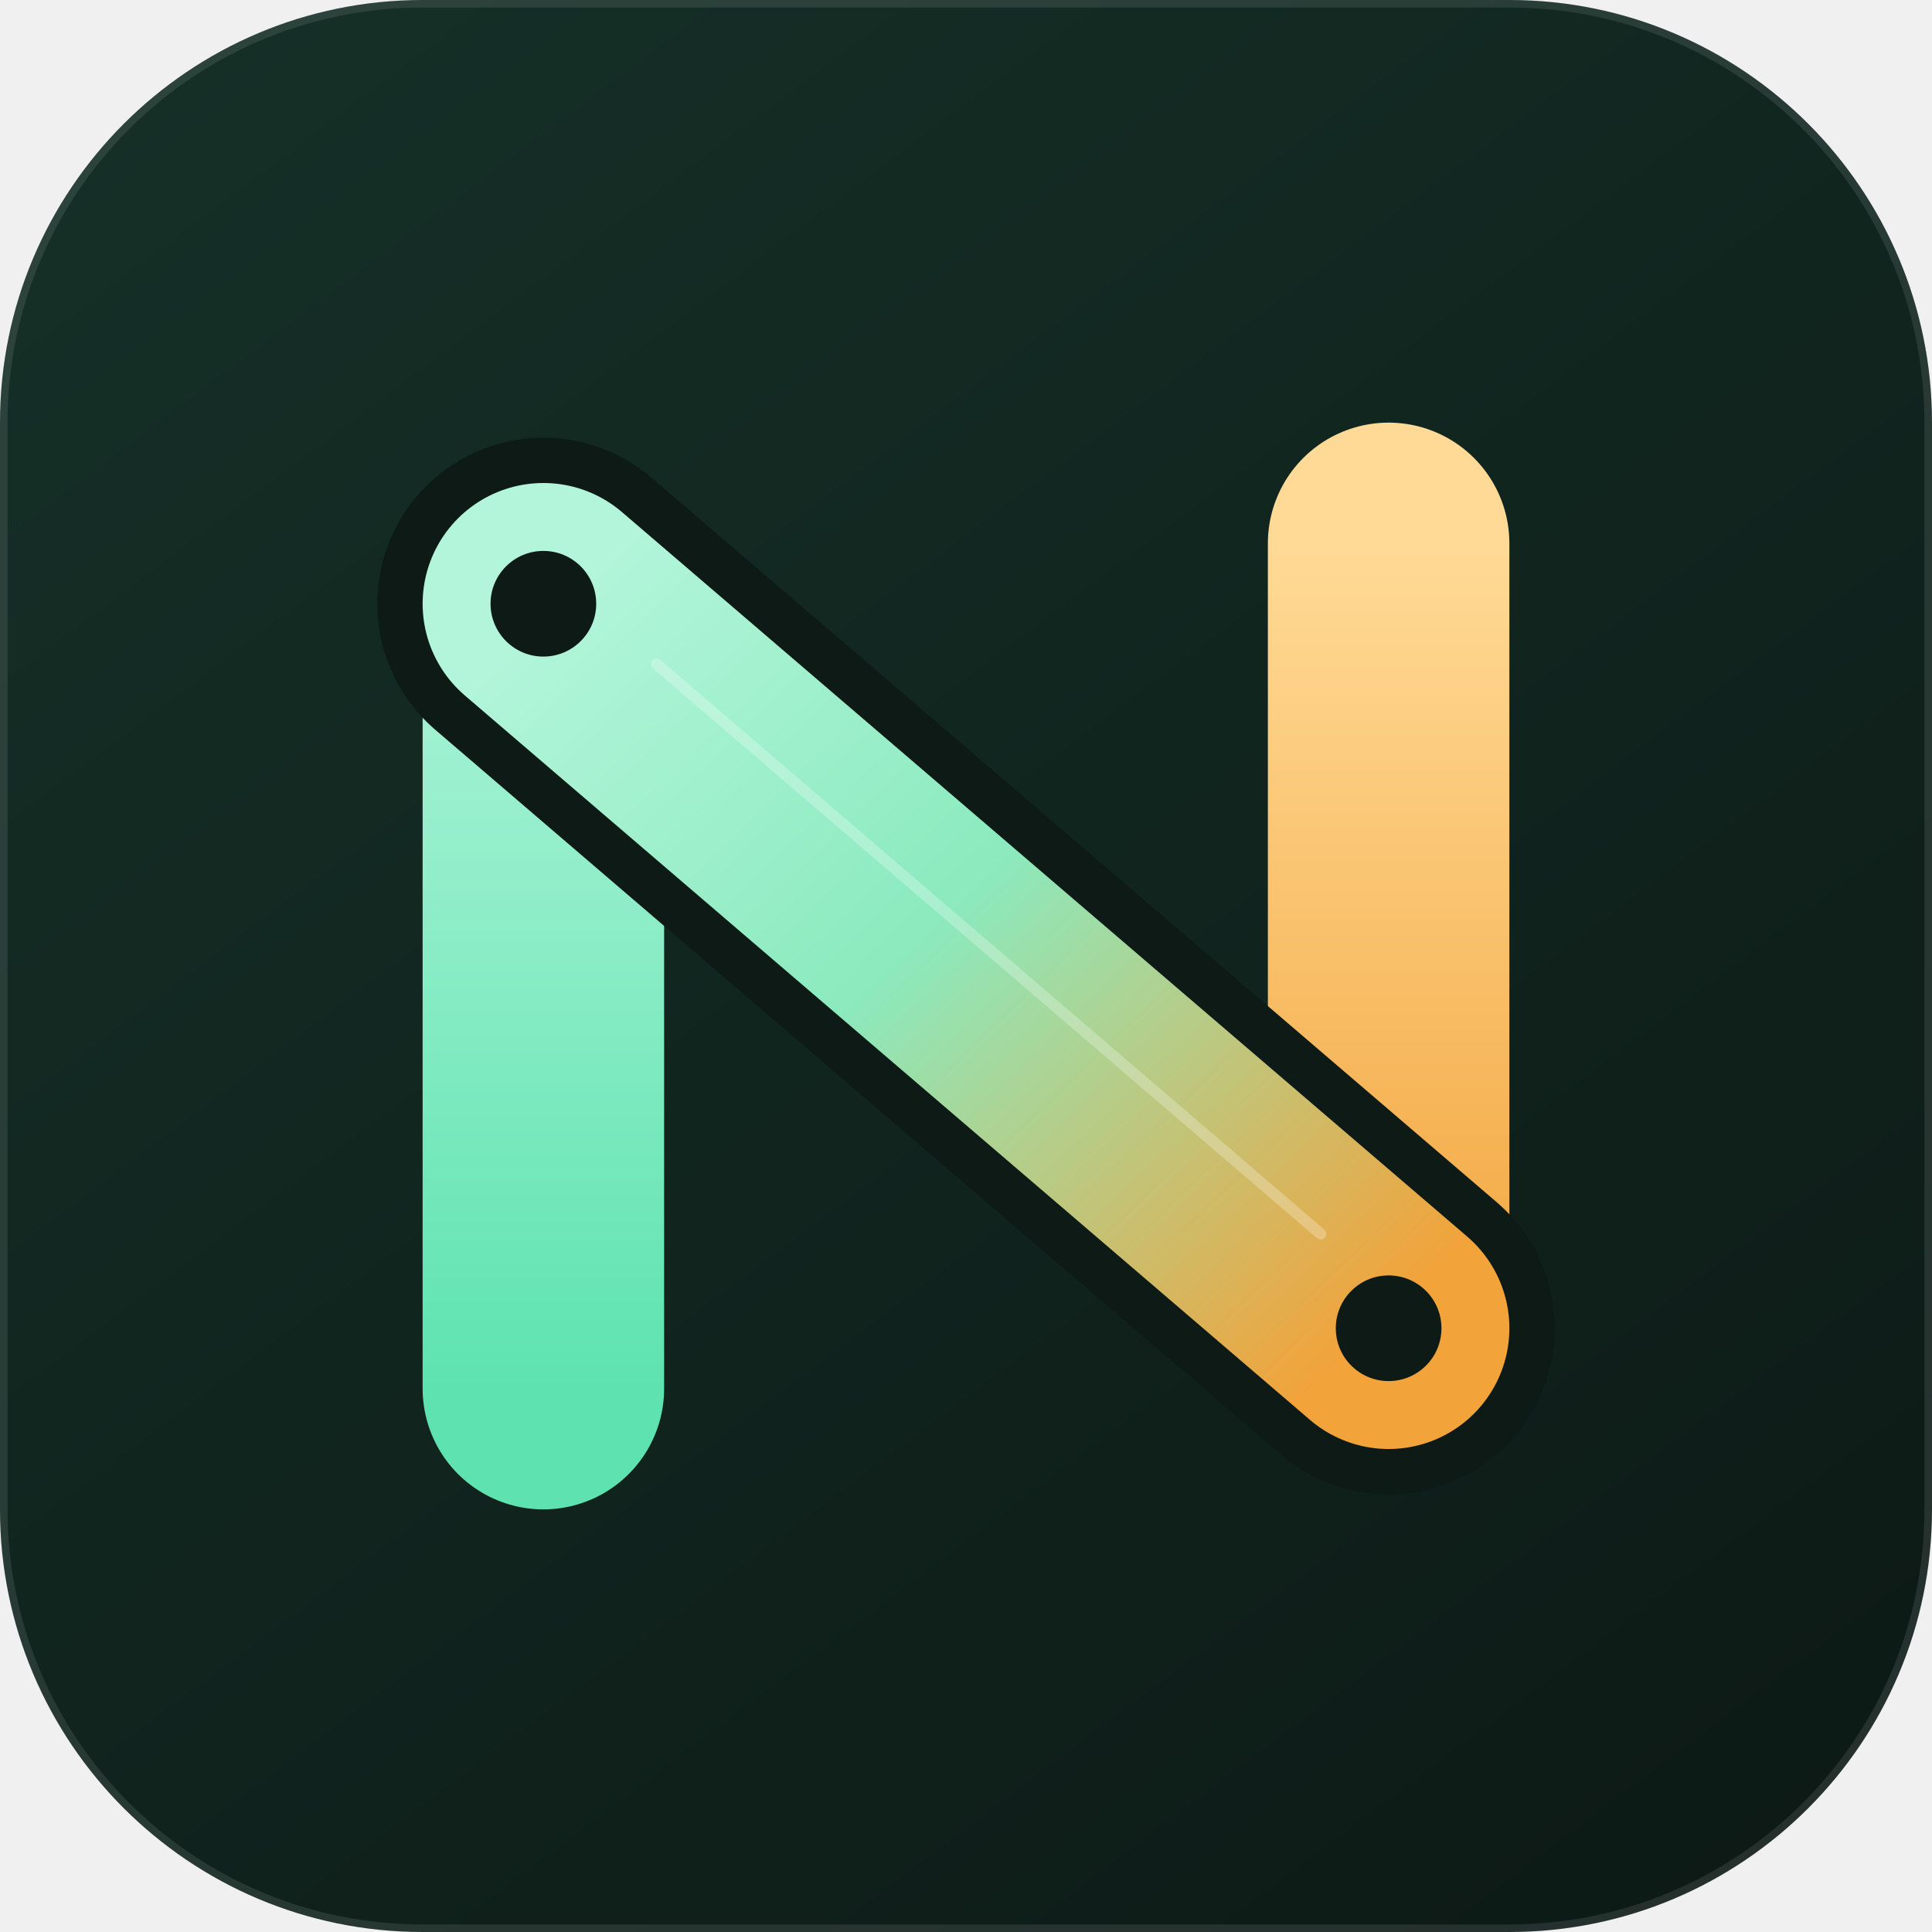
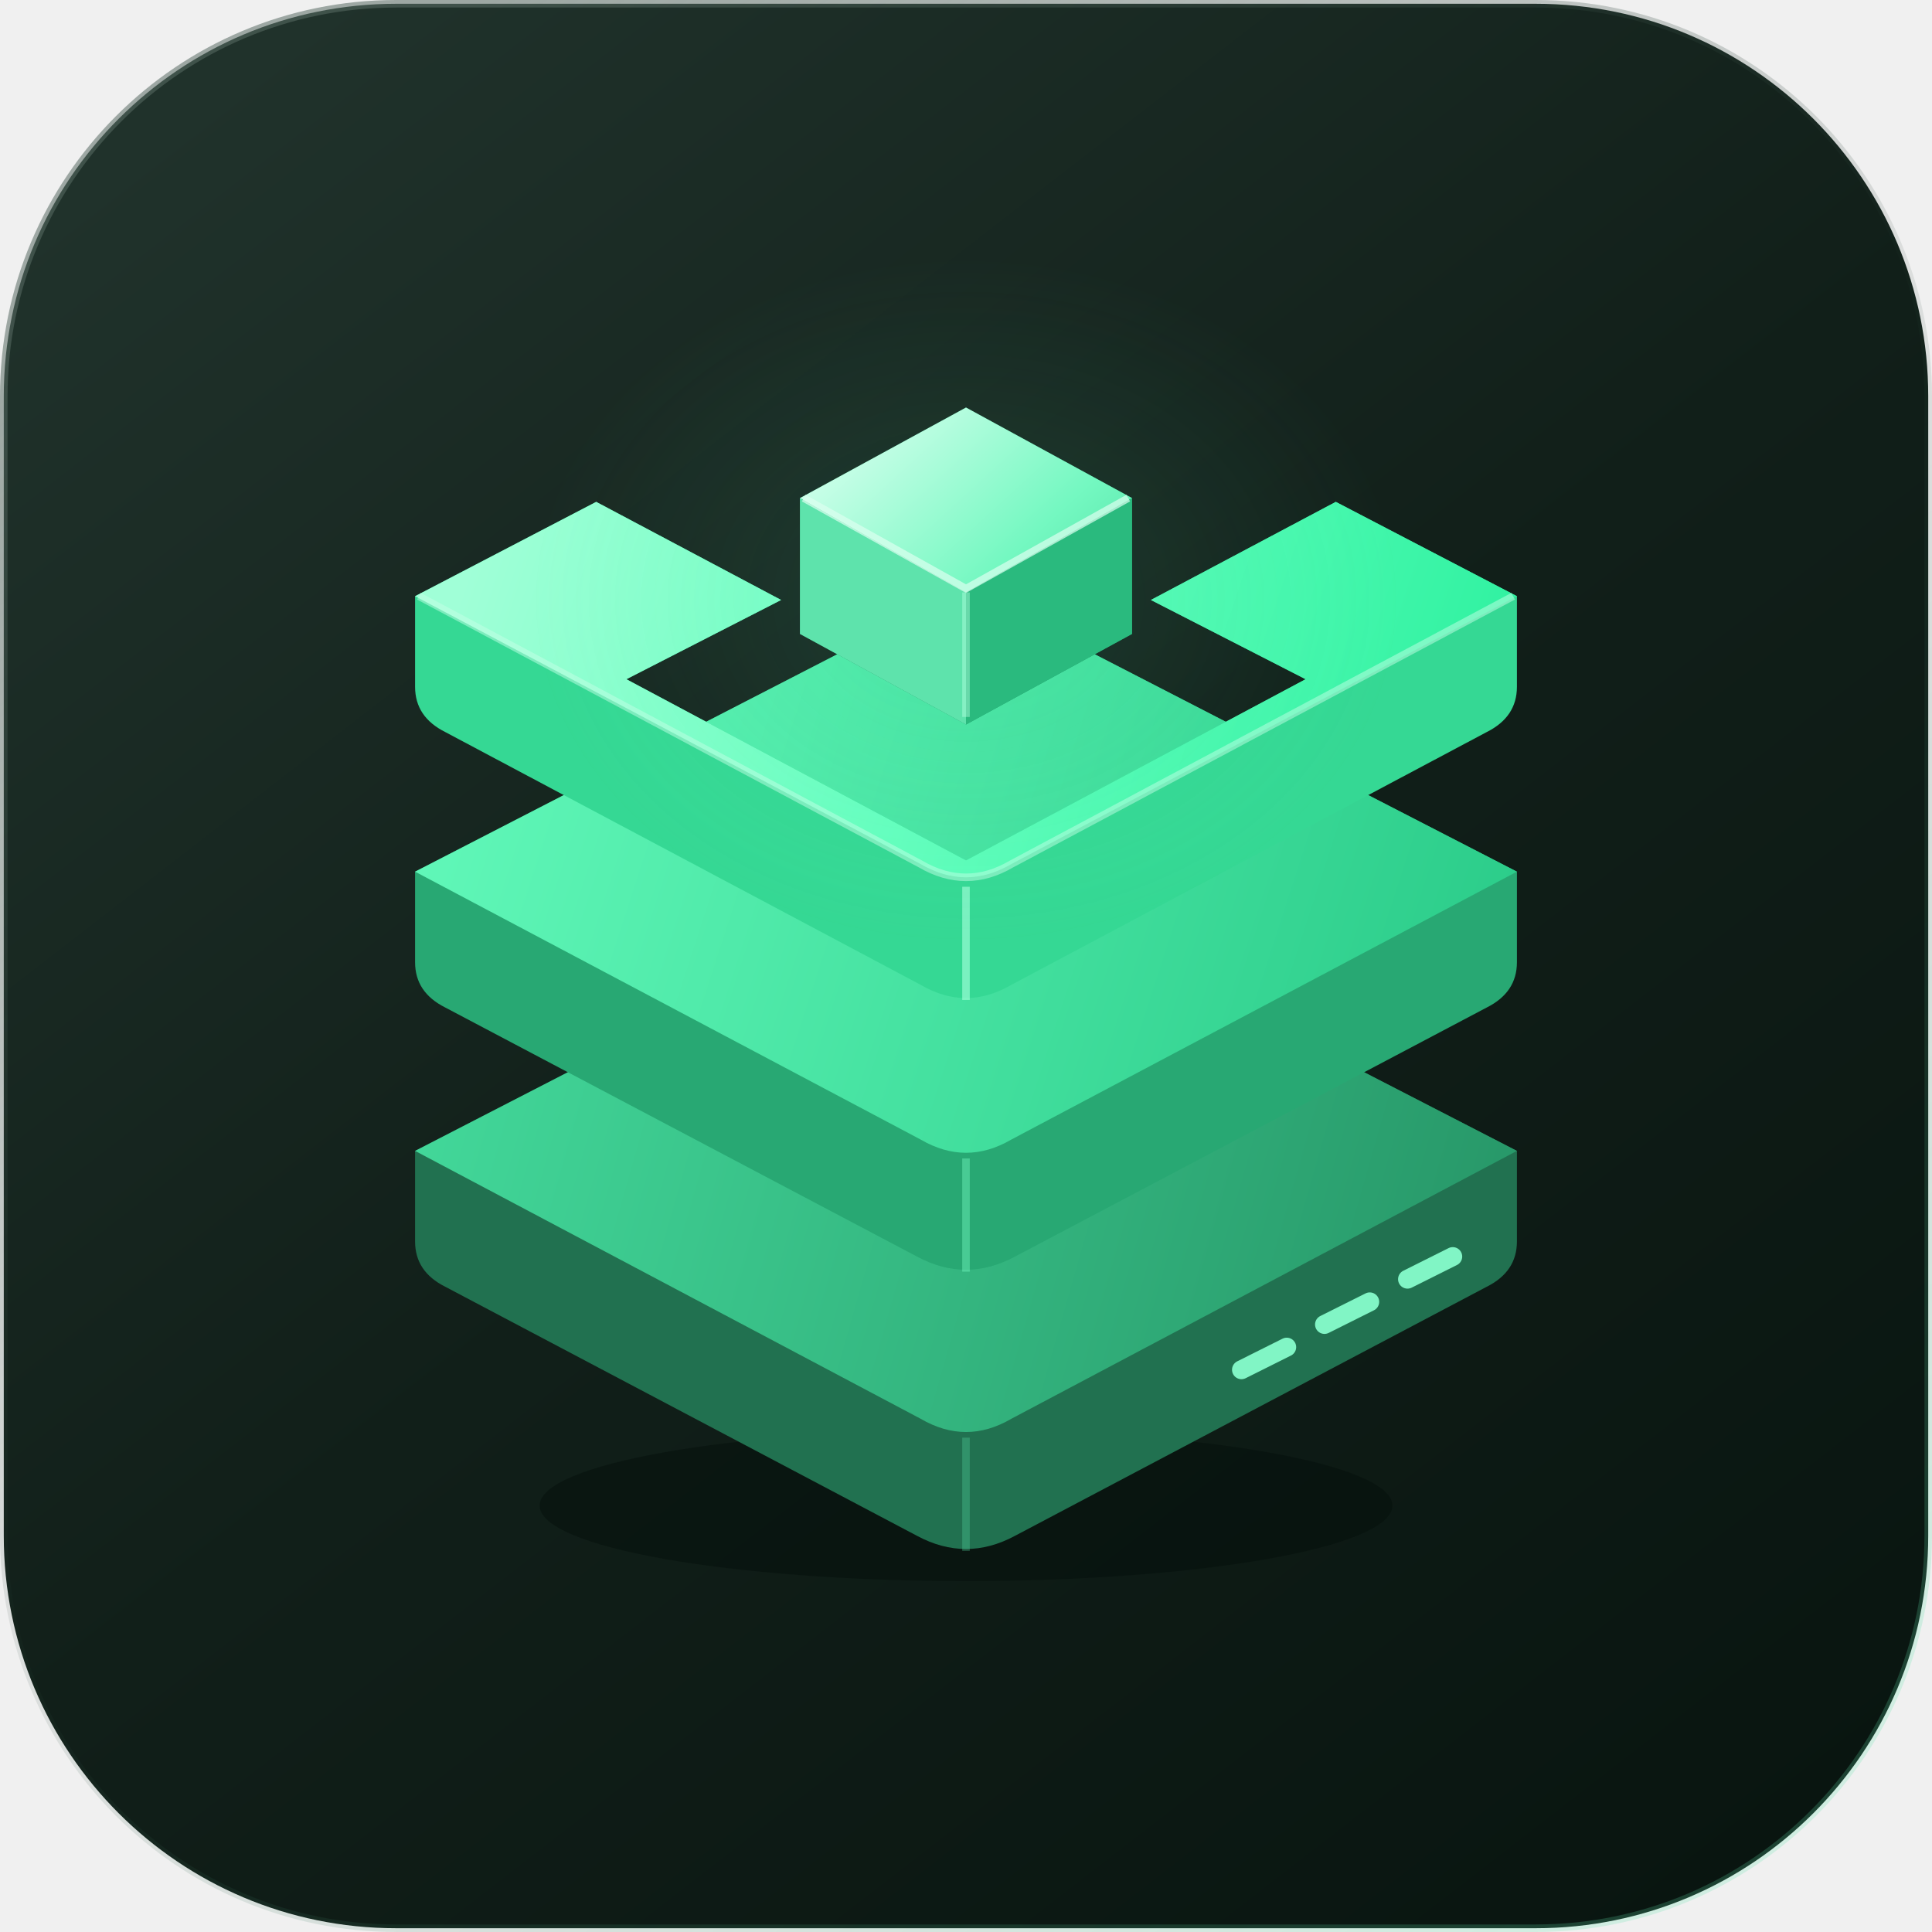
- <svg xmlns="http://www.w3.org/2000/svg" width="512" height="512" viewBox="0 0 512 512" fill="none" role="img" aria-labelledby="nichedb-title nichedb-desc">
+ <svg xmlns="http://www.w3.org/2000/svg" width="512" height="512" fill="none" aria-labelledby="title desc" role="img" viewBox="0 0 512 512">
  <defs>
-     <linearGradient id="nichedb-surface" x1="64" y1="0" x2="448" y2="512" gradientUnits="userSpaceOnUse">
-       <stop stop-color="#152f27" />
-       <stop offset="1" stop-color="#0d1a16" />
+     <linearGradient id="tile" x1="64" x2="448" y1="16" y2="512" gradientUnits="userSpaceOnUse">
+       <stop stop-color="#20322b" />
+       <stop offset=".5" stop-color="#111f19" />
+       <stop offset="1" stop-color="#091510" />
    </linearGradient>
-     <linearGradient id="nichedb-input" x1="144" y1="144" x2="144" y2="368" gradientUnits="userSpaceOnUse">
-       <stop stop-color="#b2f5da" />
-       <stop offset="1" stop-color="#5ee3b0" />
+     <linearGradient id="edge" x1="92" x2="428" y1="24" y2="492" gradientUnits="userSpaceOnUse">
+       <stop stop-color="#596c64" stop-opacity=".55" />
+       <stop offset=".48" stop-color="#263c33" stop-opacity=".1" />
+       <stop offset="1" stop-color="#5ee3ac" stop-opacity=".22" />
    </linearGradient>
-     <linearGradient id="nichedb-bridge" x1="156" y1="152" x2="356" y2="360" gradientUnits="userSpaceOnUse">
-       <stop stop-color="#b2f5da" />
-       <stop offset="0.45" stop-color="#8beabe" />
-       <stop offset="1" stop-color="#f2a33a" />
+     <linearGradient id="gold" x1="117" x2="367" y1="172" y2="256" gradientUnits="userSpaceOnUse">
+       <stop stop-color="#a0ffd7" />
+       <stop offset=".48" stop-color="#65ffbf" />
+       <stop offset="1" stop-color="#32f2a2" />
    </linearGradient>
-     <linearGradient id="nichedb-output" x1="368" y1="144" x2="368" y2="368" gradientUnits="userSpaceOnUse">
-       <stop stop-color="#ffda96" />
-       <stop offset="1" stop-color="#f2a33a" />
+     <linearGradient id="middle" x1="108" x2="398" y1="238" y2="332" gradientUnits="userSpaceOnUse">
+       <stop stop-color="#60f7b8" />
+       <stop offset="1" stop-color="#27c986" />
    </linearGradient>
+     <linearGradient id="lower" x1="108" x2="396" y1="314" y2="396" gradientUnits="userSpaceOnUse">
+       <stop stop-color="#42d799" />
+       <stop offset="1" stop-color="#269466" />
+     </linearGradient>
+     <linearGradient id="core" x1="215" x2="290" y1="120" y2="202" gradientUnits="userSpaceOnUse">
+       <stop stop-color="#d4ffed" />
+       <stop offset=".5" stop-color="#74f8c1" />
+       <stop offset="1" stop-color="#37ce8f" />
+     </linearGradient>
+     <radialGradient id="aura" cx="0" cy="0" r="1" gradientTransform="matrix(116 0 0 91 256 159)" gradientUnits="userSpaceOnUse">
+       <stop stop-color="#5ee3ac" stop-opacity=".13" />
+       <stop offset="1" stop-color="#5ee3ac" stop-opacity="0" />
+     </radialGradient>
  </defs>
-   <rect id="nichedb-background" width="512" height="512" rx="112" fill="url(#nichedb-surface)" />
-   <rect id="nichedb-rim" x="1" y="1" width="510" height="510" rx="111" stroke="#ffffff" stroke-opacity="0.1" stroke-width="2" />
-   <g id="nichedb-mark">
-     <path d="M144 368V160" stroke="url(#nichedb-input)" stroke-width="64" stroke-linecap="round" />
-     <path d="M368 144V352" stroke="url(#nichedb-output)" stroke-width="64" stroke-linecap="round" />
-     <path d="M144 160L368 352" stroke="#0d1a16" stroke-width="88" stroke-linecap="round" />
-     <path d="M144 160L368 352" stroke="url(#nichedb-bridge)" stroke-width="64" stroke-linecap="round" />
-     <path d="M174 176L350 327" stroke="#ffffff" stroke-opacity="0.26" stroke-width="3" stroke-linecap="round" />
-     <circle cx="144" cy="160" r="14" fill="#0d1a16" />
-     <circle cx="368" cy="352" r="14" fill="#0d1a16" />
+   <g id="surface">
+     <rect width="510" height="510" x="1" y="1" fill="url(#tile)" rx="104" />
+     <rect width="510" height="510" x="1" y="1" stroke="url(#edge)" stroke-width="2" rx="104" />
+     <ellipse cx="256" cy="399" fill="#030d09" opacity=".45" rx="113" ry="20" />
  </g>
+   <g id="data-lower">
+     <path fill="#217150" d="m110 305 134-69q12-6 24 0l134 69v24q0 8-8 12l-125 66q-13 7-26 0l-125-66q-8-4-8-12Z" />
+     <path fill="url(#lower)" d="m110 305 134-69q12-6 24 0l134 69-134 71q-12 7-24 0Z" />
+     <path stroke="#58e0a7" stroke-opacity=".3" stroke-width="2" d="M256 381v30" />
+   </g>
+   <g id="data-middle">
+     <path fill="#28a873" d="m110 231 134-69q12-6 24 0l134 69v24q0 8-8 12l-125 66q-13 7-26 0l-125-66q-8-4-8-12Z" />
+     <path fill="url(#middle)" d="m110 231 134-69q12-6 24 0l134 69-134 71q-12 7-24 0Z" />
+     <path stroke="#79ffc7" stroke-opacity=".4" stroke-width="2" d="M256 307v30" />
+   </g>
+   <g id="data-upper">
+     <path fill="#35d894" d="m110 158 48-25 49 26-41 21 90 48 90-48-41-21 49-26 48 25v24q0 8-8 12l-126 67q-12 7-24 0l-126-67q-8-4-8-12Z" />
+     <path fill="url(#gold)" d="m110 158 48-25 49 26-41 21 90 48 90-48-41-21 49-26 48 25-134 71q-12 7-24 0Z" />
+     <path stroke="#c5ffe7" stroke-opacity=".5" stroke-width="2" d="m111 158 133 71q12 7 24 0l133-71" />
+     <path stroke="#a0ffd7" stroke-opacity=".65" stroke-width="2" d="M256 235v30" />
+   </g>
+   <g id="agent-core">
+     <ellipse cx="256" cy="159" fill="url(#aura)" rx="116" ry="91" />
+     <path fill="#229b69" d="m212 132 44-24 44 24v36l-44 24-44-24Z" />
+     <path fill="url(#core)" d="m212 132 44-24 44 24-44 25Z" />
+     <path fill="#5ee3ac" d="m212 132 44 25v35l-44-24Z" />
+     <path fill="#2aba7e" d="m256 157 44-25v36l-44 24Z" />
+     <path stroke="#dcfff0" stroke-opacity=".7" stroke-width="2" d="m213 132 43 24 43-24" />
+     <path stroke="#b5ffe0" stroke-opacity=".45" stroke-width="2" d="M256 157v33" />
+   </g>
+   <path id="active-records" stroke="#81f5c5" stroke-linecap="round" stroke-width="5" d="m329 363 12-6m10-6 12-6m10-6 12-6" />
</svg>
